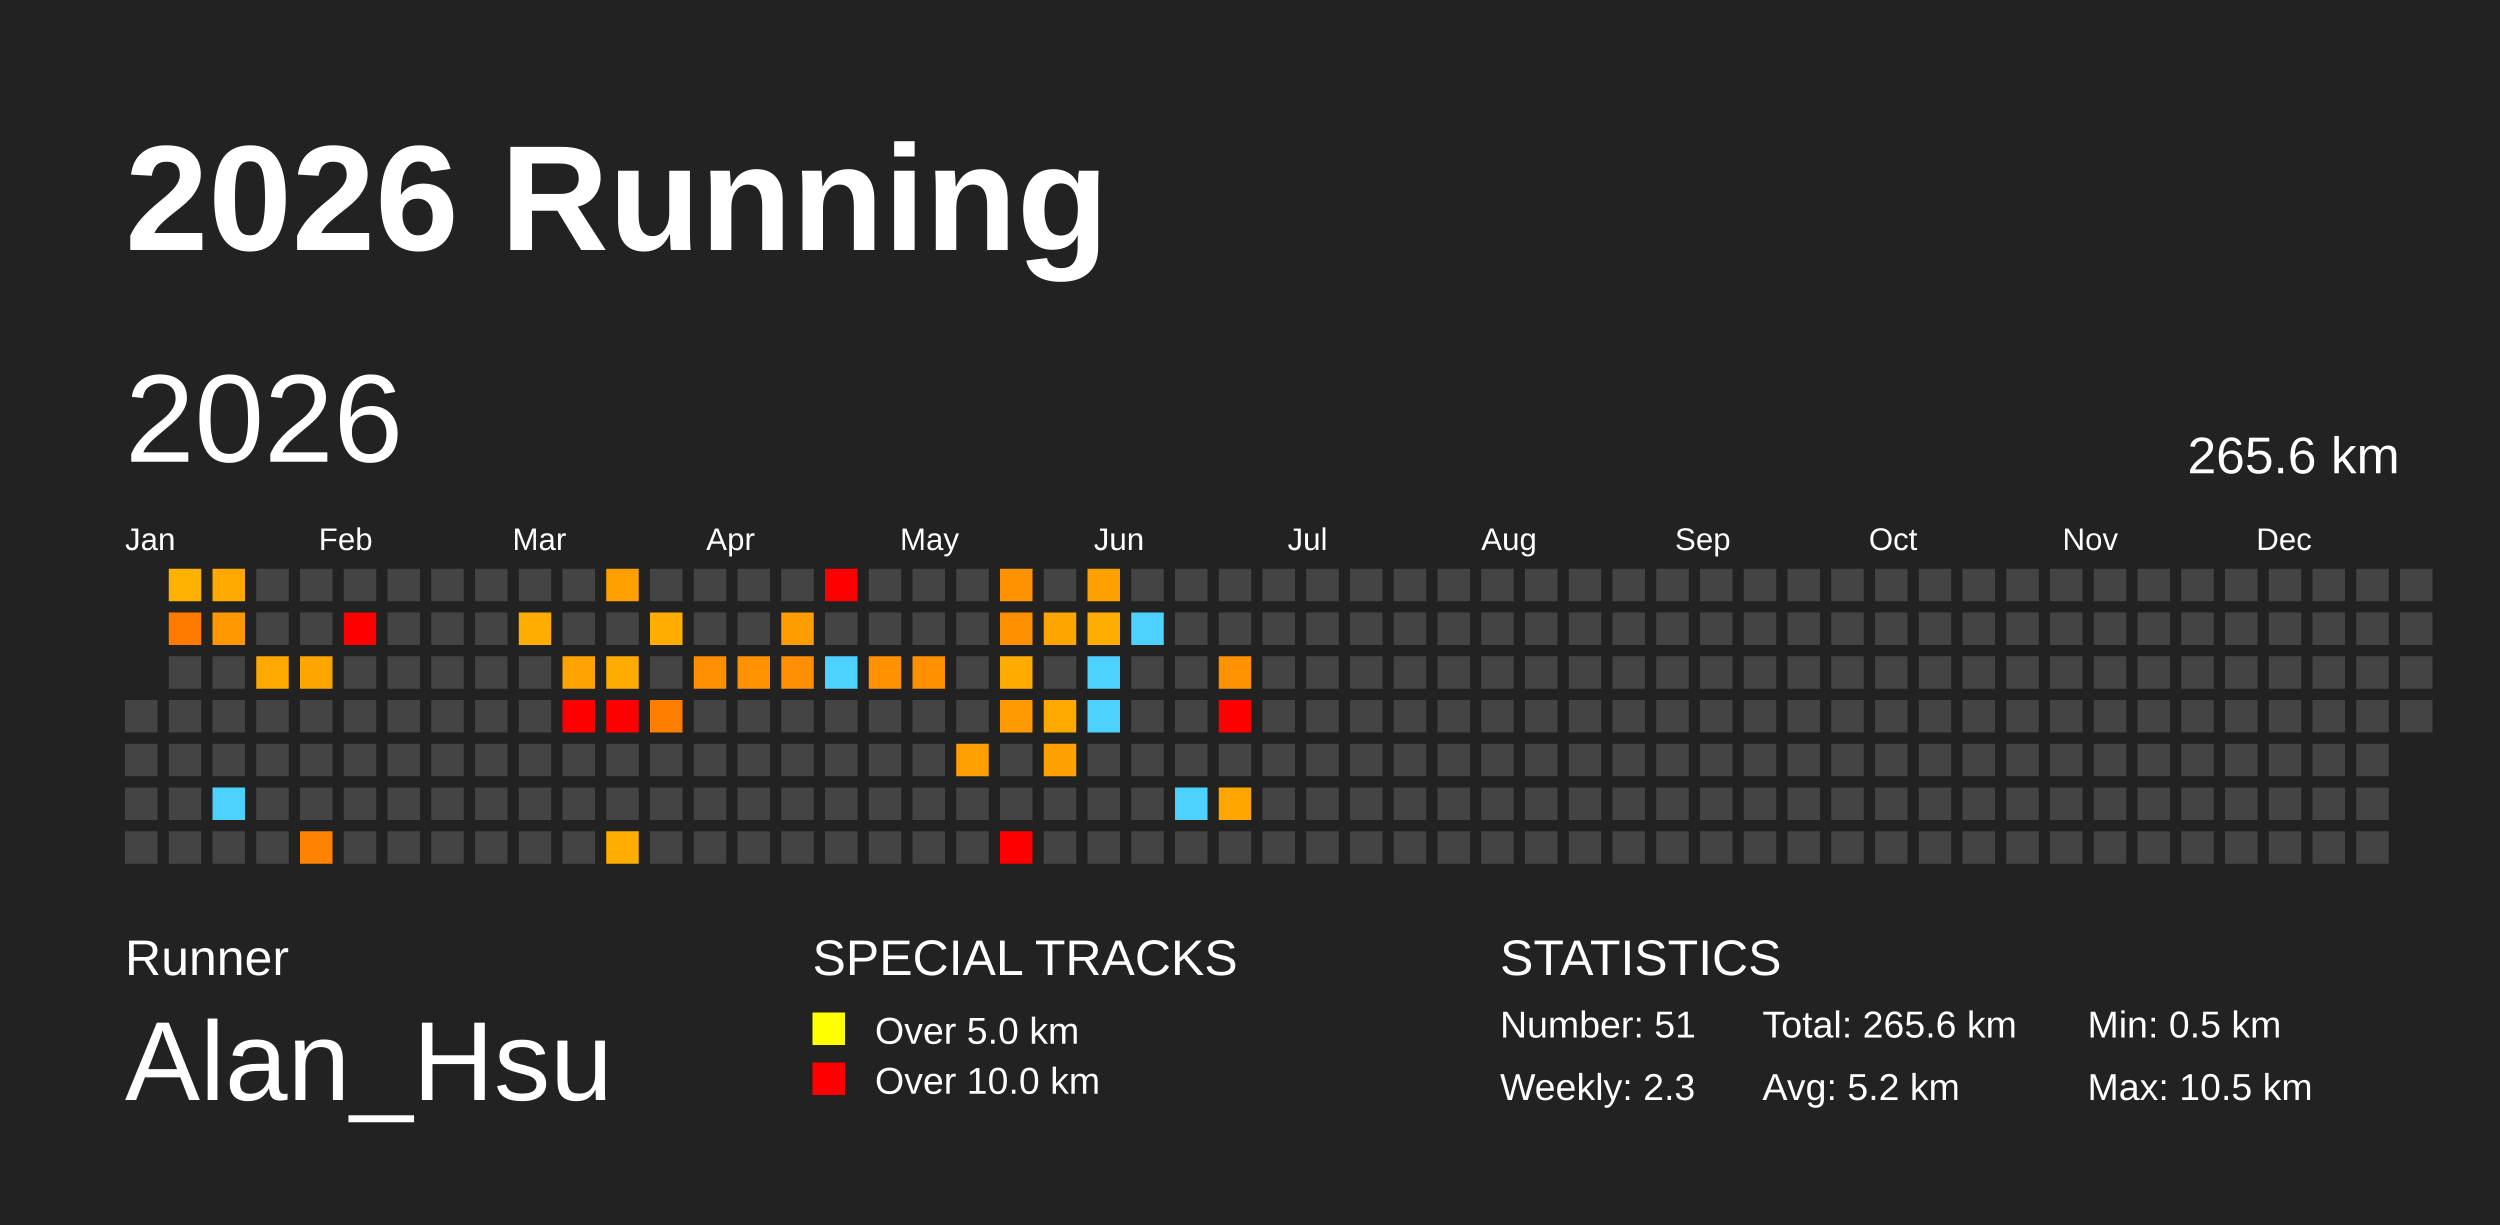
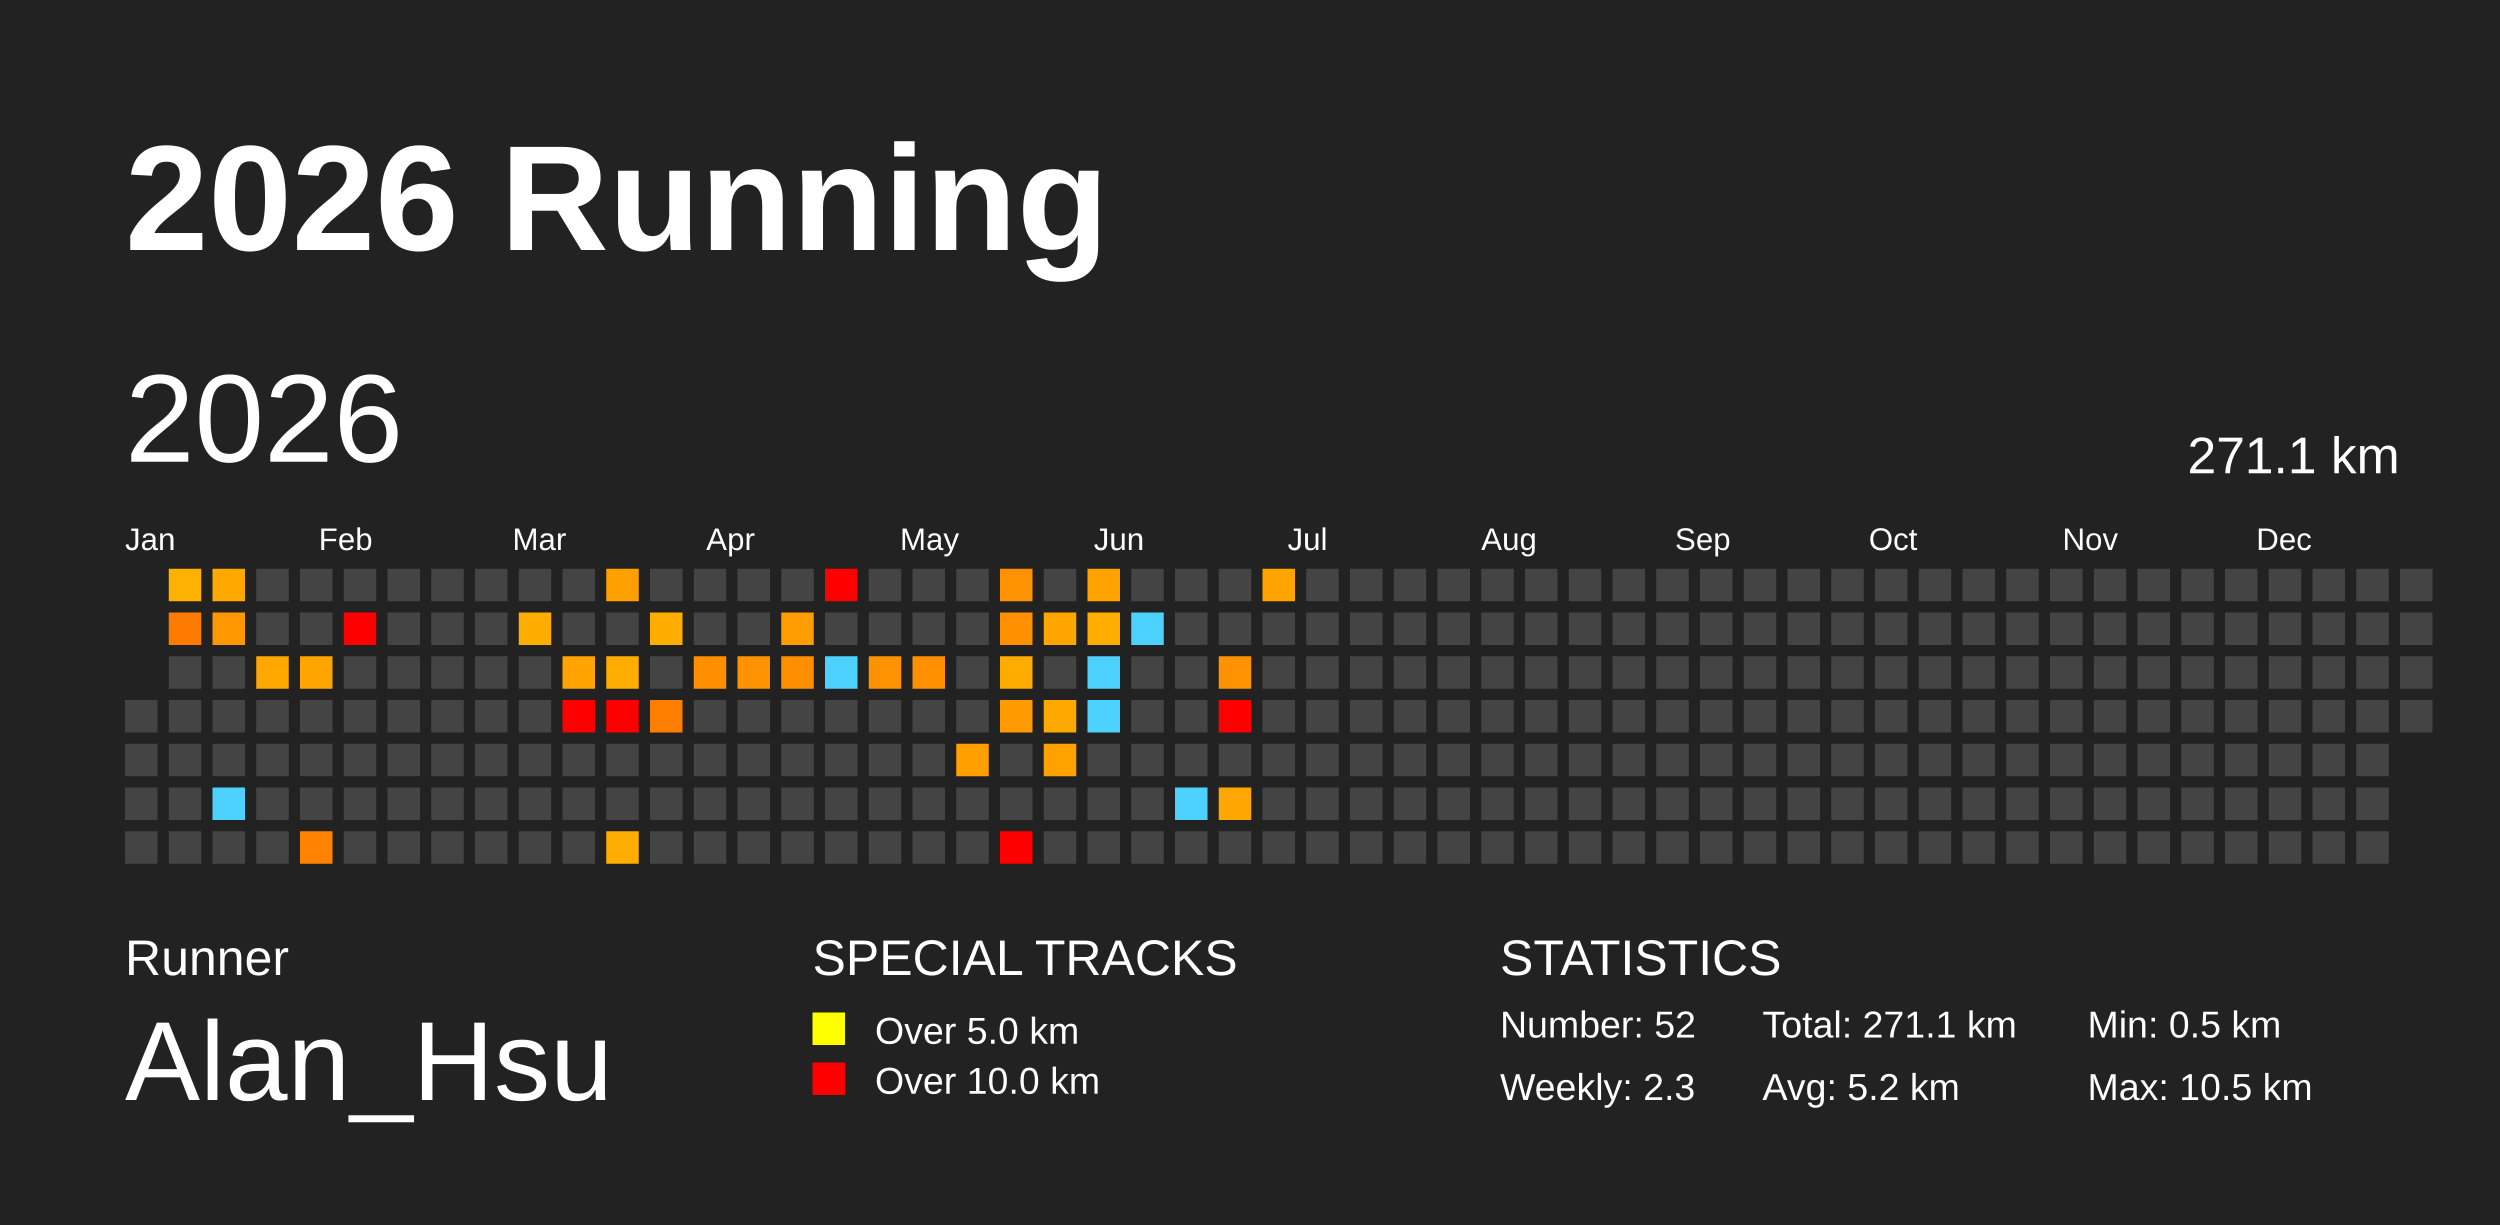
<svg xmlns="http://www.w3.org/2000/svg" baseProfile="full" height="98mm" version="1.1" viewBox="0,0,200,98" width="200mm">
  <defs />
  <rect fill="#222222" height="98" width="200" x="0" y="0" />
  <text fill="#FFFFFF" style="font-size:12px; font-family:Arial; font-weight:bold;" x="10" y="20">2026 Running</text>
  <text fill="#FFFFFF" style="font-size:4px; font-family:Arial" x="10" y="78">Runner</text>
  <text fill="#FFFFFF" style="font-size:9px; font-family:Arial" x="10" y="88">Alan_Hsu</text>
  <text fill="#FFFFFF" style="font-size:4px; font-family:Arial" x="65" y="78">SPECIAL TRACKS</text>
  <rect fill="yellow" height="2.6" width="2.6" x="65" y="81" />
  <text fill="#FFFFFF" style="font-size:3px; font-family:Arial" x="70" y="83.5">Over 5.0 km</text>
  <rect fill="red" height="2.6" width="2.6" x="65" y="85" />
  <text fill="#FFFFFF" style="font-size:3px; font-family:Arial" x="70" y="87.5">Over 10.0 km</text>
  <text fill="#FFFFFF" style="font-size:4px; font-family:Arial" x="120" y="78">STATISTICS</text>
-   <text fill="#FFFFFF" style="font-size:3px; font-family:Arial" x="120" y="83">Number: 51</text>
+   <text fill="#FFFFFF" style="font-size:3px; font-family:Arial" x="120" y="83">Number: 52</text>
  <text fill="#FFFFFF" style="font-size:3px; font-family:Arial" x="120" y="88">Weekly: 2.3</text>
-   <text fill="#FFFFFF" style="font-size:3px; font-family:Arial" x="141" y="83">Total: 265.6 km</text>
+   <text fill="#FFFFFF" style="font-size:3px; font-family:Arial" x="141" y="83">Total: 271.1 km</text>
  <text fill="#FFFFFF" style="font-size:3px; font-family:Arial" x="141" y="88">Avg: 5.2 km</text>
  <text fill="#FFFFFF" style="font-size:3px; font-family:Arial" x="167" y="83">Min: 0.5 km</text>
  <text fill="#FFFFFF" style="font-size:3px; font-family:Arial" x="167" y="88">Max: 10.5 km</text>
  <text dominant-baseline="hanging" fill="#FFFFFF" style="font-size:10.0px; font-family:Arial;" x="10" y="30">2026</text>
-   <text dominant-baseline="hanging" fill="#FFFFFF" style="font-size:4.125px; font-family:Arial;" x="175" y="35">265.6 km</text>
+   <text dominant-baseline="hanging" fill="#FFFFFF" style="font-size:4.125px; font-family:Arial;" x="175" y="35">271.1 km</text>
  <text fill="#FFFFFF" style="font-size:2.5px; font-family:Arial" x="10.0" y="44">Jan</text>
  <text fill="#FFFFFF" style="font-size:2.5px; font-family:Arial" x="25.5" y="44">Feb</text>
  <text fill="#FFFFFF" style="font-size:2.5px; font-family:Arial" x="41.0" y="44">Mar</text>
  <text fill="#FFFFFF" style="font-size:2.5px; font-family:Arial" x="56.5" y="44">Apr</text>
  <text fill="#FFFFFF" style="font-size:2.5px; font-family:Arial" x="72.0" y="44">May</text>
  <text fill="#FFFFFF" style="font-size:2.5px; font-family:Arial" x="87.5" y="44">Jun</text>
  <text fill="#FFFFFF" style="font-size:2.5px; font-family:Arial" x="103.0" y="44">Jul</text>
  <text fill="#FFFFFF" style="font-size:2.5px; font-family:Arial" x="118.5" y="44">Aug</text>
  <text fill="#FFFFFF" style="font-size:2.5px; font-family:Arial" x="134.0" y="44">Sep</text>
  <text fill="#FFFFFF" style="font-size:2.5px; font-family:Arial" x="149.5" y="44">Oct</text>
  <text fill="#FFFFFF" style="font-size:2.5px; font-family:Arial" x="165.0" y="44">Nov</text>
  <text fill="#FFFFFF" style="font-size:2.5px; font-family:Arial" x="180.5" y="44">Dec</text>
  <rect fill="#444444" height="2.6" width="2.6" x="10.0" y="56.0" />
  <rect fill="#444444" height="2.6" width="2.6" x="10.0" y="59.5" />
  <rect fill="#444444" height="2.6" width="2.6" x="10.0" y="63.0" />
  <rect fill="#444444" height="2.6" width="2.6" x="10.0" y="66.5" />
  <rect fill="#ffb100" height="2.6" width="2.6" x="13.5" y="45.5" />
  <rect fill="#ff7b00" height="2.6" width="2.6" x="13.5" y="49.0" />
  <rect fill="#444444" height="2.6" width="2.6" x="13.5" y="52.5" />
  <rect fill="#444444" height="2.6" width="2.6" x="13.5" y="56.0" />
  <rect fill="#444444" height="2.6" width="2.6" x="13.5" y="59.5" />
  <rect fill="#444444" height="2.6" width="2.6" x="13.5" y="63.0" />
  <rect fill="#444444" height="2.6" width="2.6" x="13.5" y="66.5" />
  <rect fill="#ffa900" height="2.6" width="2.6" x="17.0" y="45.5" />
  <rect fill="#ff9700" height="2.6" width="2.6" x="17.0" y="49.0" />
  <rect fill="#444444" height="2.6" width="2.6" x="17.0" y="52.5" />
  <rect fill="#444444" height="2.6" width="2.6" x="17.0" y="56.0" />
  <rect fill="#444444" height="2.6" width="2.6" x="17.0" y="59.5" />
  <rect fill="#4dd2ff" height="2.6" width="2.6" x="17.0" y="63.0" />
  <rect fill="#444444" height="2.6" width="2.6" x="17.0" y="66.5" />
  <rect fill="#444444" height="2.6" width="2.6" x="20.5" y="45.5" />
  <rect fill="#444444" height="2.6" width="2.6" x="20.5" y="49.0" />
  <rect fill="#ffa800" height="2.6" width="2.6" x="20.5" y="52.5" />
  <rect fill="#444444" height="2.6" width="2.6" x="20.5" y="56.0" />
  <rect fill="#444444" height="2.6" width="2.6" x="20.5" y="59.5" />
  <rect fill="#444444" height="2.6" width="2.6" x="20.5" y="63.0" />
  <rect fill="#444444" height="2.6" width="2.6" x="20.5" y="66.5" />
  <rect fill="#444444" height="2.6" width="2.6" x="24.0" y="45.5" />
  <rect fill="#444444" height="2.6" width="2.6" x="24.0" y="49.0" />
  <rect fill="#ffa500" height="2.6" width="2.6" x="24.0" y="52.5" />
  <rect fill="#444444" height="2.6" width="2.6" x="24.0" y="56.0" />
  <rect fill="#444444" height="2.6" width="2.6" x="24.0" y="59.5" />
  <rect fill="#444444" height="2.6" width="2.6" x="24.0" y="63.0" />
  <rect fill="#ff8200" height="2.6" width="2.6" x="24.0" y="66.5" />
  <rect fill="#444444" height="2.6" width="2.6" x="27.5" y="45.5" />
  <rect fill="red" height="2.6" width="2.6" x="27.5" y="49.0" />
  <rect fill="#444444" height="2.6" width="2.6" x="27.5" y="52.5" />
  <rect fill="#444444" height="2.6" width="2.6" x="27.5" y="56.0" />
  <rect fill="#444444" height="2.6" width="2.6" x="27.5" y="59.5" />
  <rect fill="#444444" height="2.6" width="2.6" x="27.5" y="63.0" />
  <rect fill="#444444" height="2.6" width="2.6" x="27.5" y="66.5" />
  <rect fill="#444444" height="2.6" width="2.6" x="31.0" y="45.5" />
  <rect fill="#444444" height="2.6" width="2.6" x="31.0" y="49.0" />
  <rect fill="#444444" height="2.6" width="2.6" x="31.0" y="52.5" />
  <rect fill="#444444" height="2.6" width="2.6" x="31.0" y="56.0" />
  <rect fill="#444444" height="2.6" width="2.6" x="31.0" y="59.5" />
  <rect fill="#444444" height="2.6" width="2.6" x="31.0" y="63.0" />
  <rect fill="#444444" height="2.6" width="2.6" x="31.0" y="66.5" />
  <rect fill="#444444" height="2.6" width="2.6" x="34.5" y="45.5" />
  <rect fill="#444444" height="2.6" width="2.6" x="34.5" y="49.0" />
  <rect fill="#444444" height="2.6" width="2.6" x="34.5" y="52.5" />
  <rect fill="#444444" height="2.6" width="2.6" x="34.5" y="56.0" />
  <rect fill="#444444" height="2.6" width="2.6" x="34.5" y="59.5" />
  <rect fill="#444444" height="2.6" width="2.6" x="34.5" y="63.0" />
  <rect fill="#444444" height="2.6" width="2.6" x="34.5" y="66.5" />
  <rect fill="#444444" height="2.6" width="2.6" x="38.0" y="45.5" />
  <rect fill="#444444" height="2.6" width="2.6" x="38.0" y="49.0" />
  <rect fill="#444444" height="2.6" width="2.6" x="38.0" y="52.5" />
  <rect fill="#444444" height="2.6" width="2.6" x="38.0" y="56.0" />
  <rect fill="#444444" height="2.6" width="2.6" x="38.0" y="59.5" />
  <rect fill="#444444" height="2.6" width="2.6" x="38.0" y="63.0" />
  <rect fill="#444444" height="2.6" width="2.6" x="38.0" y="66.5" />
  <rect fill="#444444" height="2.6" width="2.6" x="41.5" y="45.5" />
  <rect fill="#ffad00" height="2.6" width="2.6" x="41.5" y="49.0" />
  <rect fill="#444444" height="2.6" width="2.6" x="41.5" y="52.5" />
  <rect fill="#444444" height="2.6" width="2.6" x="41.5" y="56.0" />
  <rect fill="#444444" height="2.6" width="2.6" x="41.5" y="59.5" />
  <rect fill="#444444" height="2.6" width="2.6" x="41.5" y="63.0" />
  <rect fill="#444444" height="2.6" width="2.6" x="41.5" y="66.5" />
  <rect fill="#444444" height="2.6" width="2.6" x="45.0" y="45.5" />
  <rect fill="#444444" height="2.6" width="2.6" x="45.0" y="49.0" />
  <rect fill="#ffa300" height="2.6" width="2.6" x="45.0" y="52.5" />
  <rect fill="red" height="2.6" width="2.6" x="45.0" y="56.0" />
  <rect fill="#444444" height="2.6" width="2.6" x="45.0" y="59.5" />
  <rect fill="#444444" height="2.6" width="2.6" x="45.0" y="63.0" />
  <rect fill="#444444" height="2.6" width="2.6" x="45.0" y="66.5" />
  <rect fill="#ffa000" height="2.6" width="2.6" x="48.5" y="45.5" />
  <rect fill="#444444" height="2.6" width="2.6" x="48.5" y="49.0" />
  <rect fill="#ffac00" height="2.6" width="2.6" x="48.5" y="52.5" />
  <rect fill="red" height="2.6" width="2.6" x="48.5" y="56.0" />
  <rect fill="#444444" height="2.6" width="2.6" x="48.5" y="59.5" />
  <rect fill="#444444" height="2.6" width="2.6" x="48.5" y="63.0" />
  <rect fill="#ffae00" height="2.6" width="2.6" x="48.5" y="66.5" />
  <rect fill="#444444" height="2.6" width="2.6" x="52.0" y="45.5" />
  <rect fill="#ffae00" height="2.6" width="2.6" x="52.0" y="49.0" />
  <rect fill="#444444" height="2.6" width="2.6" x="52.0" y="52.5" />
  <rect fill="#ff7e00" height="2.6" width="2.6" x="52.0" y="56.0" />
  <rect fill="#444444" height="2.6" width="2.6" x="52.0" y="59.5" />
  <rect fill="#444444" height="2.6" width="2.6" x="52.0" y="63.0" />
  <rect fill="#444444" height="2.6" width="2.6" x="52.0" y="66.5" />
  <rect fill="#444444" height="2.6" width="2.6" x="55.5" y="45.5" />
  <rect fill="#444444" height="2.6" width="2.6" x="55.5" y="49.0" />
  <rect fill="#ff8e00" height="2.6" width="2.6" x="55.5" y="52.5" />
  <rect fill="#444444" height="2.6" width="2.6" x="55.5" y="56.0" />
  <rect fill="#444444" height="2.6" width="2.6" x="55.5" y="59.5" />
  <rect fill="#444444" height="2.6" width="2.6" x="55.5" y="63.0" />
  <rect fill="#444444" height="2.6" width="2.6" x="55.5" y="66.5" />
  <rect fill="#444444" height="2.6" width="2.6" x="59.0" y="45.5" />
  <rect fill="#444444" height="2.6" width="2.6" x="59.0" y="49.0" />
  <rect fill="#ff9200" height="2.6" width="2.6" x="59.0" y="52.5" />
  <rect fill="#444444" height="2.6" width="2.6" x="59.0" y="56.0" />
  <rect fill="#444444" height="2.6" width="2.6" x="59.0" y="59.5" />
  <rect fill="#444444" height="2.6" width="2.6" x="59.0" y="63.0" />
  <rect fill="#444444" height="2.6" width="2.6" x="59.0" y="66.5" />
  <rect fill="#444444" height="2.6" width="2.6" x="62.5" y="45.5" />
  <rect fill="#ff9c00" height="2.6" width="2.6" x="62.5" y="49.0" />
  <rect fill="#ff8f00" height="2.6" width="2.6" x="62.5" y="52.5" />
  <rect fill="#444444" height="2.6" width="2.6" x="62.5" y="56.0" />
  <rect fill="#444444" height="2.6" width="2.6" x="62.5" y="59.5" />
  <rect fill="#444444" height="2.6" width="2.6" x="62.5" y="63.0" />
  <rect fill="#444444" height="2.6" width="2.6" x="62.5" y="66.5" />
  <rect fill="red" height="2.6" width="2.6" x="66.0" y="45.5" />
  <rect fill="#444444" height="2.6" width="2.6" x="66.0" y="49.0" />
  <rect fill="#4dd2ff" height="2.6" width="2.6" x="66.0" y="52.5" />
  <rect fill="#444444" height="2.6" width="2.6" x="66.0" y="56.0" />
  <rect fill="#444444" height="2.6" width="2.6" x="66.0" y="59.5" />
  <rect fill="#444444" height="2.6" width="2.6" x="66.0" y="63.0" />
  <rect fill="#444444" height="2.6" width="2.6" x="66.0" y="66.5" />
  <rect fill="#444444" height="2.6" width="2.6" x="69.5" y="45.5" />
  <rect fill="#444444" height="2.6" width="2.6" x="69.5" y="49.0" />
  <rect fill="#ff9200" height="2.6" width="2.6" x="69.5" y="52.5" />
  <rect fill="#444444" height="2.6" width="2.6" x="69.5" y="56.0" />
  <rect fill="#444444" height="2.6" width="2.6" x="69.5" y="59.5" />
  <rect fill="#444444" height="2.6" width="2.6" x="69.5" y="63.0" />
  <rect fill="#444444" height="2.6" width="2.6" x="69.5" y="66.5" />
  <rect fill="#444444" height="2.6" width="2.6" x="73.0" y="45.5" />
  <rect fill="#444444" height="2.6" width="2.6" x="73.0" y="49.0" />
  <rect fill="#ff9000" height="2.6" width="2.6" x="73.0" y="52.5" />
  <rect fill="#444444" height="2.6" width="2.6" x="73.0" y="56.0" />
  <rect fill="#444444" height="2.6" width="2.6" x="73.0" y="59.5" />
  <rect fill="#444444" height="2.6" width="2.6" x="73.0" y="63.0" />
  <rect fill="#444444" height="2.6" width="2.6" x="73.0" y="66.5" />
  <rect fill="#444444" height="2.6" width="2.6" x="76.5" y="45.5" />
  <rect fill="#444444" height="2.6" width="2.6" x="76.5" y="49.0" />
  <rect fill="#444444" height="2.6" width="2.6" x="76.5" y="52.5" />
  <rect fill="#444444" height="2.6" width="2.6" x="76.5" y="56.0" />
  <rect fill="#ffa000" height="2.6" width="2.6" x="76.5" y="59.5" />
  <rect fill="#444444" height="2.6" width="2.6" x="76.5" y="63.0" />
  <rect fill="#444444" height="2.6" width="2.6" x="76.5" y="66.5" />
  <rect fill="#ff9200" height="2.6" width="2.6" x="80.0" y="45.5" />
  <rect fill="#ff9000" height="2.6" width="2.6" x="80.0" y="49.0" />
  <rect fill="#ffab00" height="2.6" width="2.6" x="80.0" y="52.5" />
  <rect fill="#ff9a00" height="2.6" width="2.6" x="80.0" y="56.0" />
  <rect fill="#444444" height="2.6" width="2.6" x="80.0" y="59.5" />
  <rect fill="#444444" height="2.6" width="2.6" x="80.0" y="63.0" />
  <rect fill="red" height="2.6" width="2.6" x="80.0" y="66.5" />
  <rect fill="#444444" height="2.6" width="2.6" x="83.5" y="45.5" />
  <rect fill="#ffa500" height="2.6" width="2.6" x="83.5" y="49.0" />
  <rect fill="#444444" height="2.6" width="2.6" x="83.5" y="52.5" />
  <rect fill="#ffa900" height="2.6" width="2.6" x="83.5" y="56.0" />
  <rect fill="#ffa200" height="2.6" width="2.6" x="83.5" y="59.5" />
  <rect fill="#444444" height="2.6" width="2.6" x="83.5" y="63.0" />
  <rect fill="#444444" height="2.6" width="2.6" x="83.5" y="66.5" />
  <rect fill="#ffa200" height="2.6" width="2.6" x="87.0" y="45.5" />
  <rect fill="#ffad00" height="2.6" width="2.6" x="87.0" y="49.0" />
  <rect fill="#4dd2ff" height="2.6" width="2.6" x="87.0" y="52.5" />
  <rect fill="#4dd2ff" height="2.6" width="2.6" x="87.0" y="56.0" />
  <rect fill="#444444" height="2.6" width="2.6" x="87.0" y="59.5" />
  <rect fill="#444444" height="2.6" width="2.6" x="87.0" y="63.0" />
  <rect fill="#444444" height="2.6" width="2.6" x="87.0" y="66.5" />
  <rect fill="#444444" height="2.6" width="2.6" x="90.5" y="45.5" />
  <rect fill="#4dd2ff" height="2.6" width="2.6" x="90.5" y="49.0" />
  <rect fill="#444444" height="2.6" width="2.6" x="90.5" y="52.5" />
  <rect fill="#444444" height="2.6" width="2.6" x="90.5" y="56.0" />
  <rect fill="#444444" height="2.6" width="2.6" x="90.5" y="59.5" />
  <rect fill="#444444" height="2.6" width="2.6" x="90.5" y="63.0" />
  <rect fill="#444444" height="2.6" width="2.6" x="90.5" y="66.5" />
  <rect fill="#444444" height="2.6" width="2.6" x="94.0" y="45.5" />
  <rect fill="#444444" height="2.6" width="2.6" x="94.0" y="49.0" />
  <rect fill="#444444" height="2.6" width="2.6" x="94.0" y="52.5" />
  <rect fill="#444444" height="2.6" width="2.6" x="94.0" y="56.0" />
  <rect fill="#444444" height="2.6" width="2.6" x="94.0" y="59.5" />
  <rect fill="#4dd2ff" height="2.6" width="2.6" x="94.0" y="63.0" />
  <rect fill="#444444" height="2.6" width="2.6" x="94.0" y="66.5" />
  <rect fill="#444444" height="2.6" width="2.6" x="97.5" y="45.5" />
  <rect fill="#444444" height="2.6" width="2.6" x="97.5" y="49.0" />
  <rect fill="#ff9200" height="2.6" width="2.6" x="97.5" y="52.5" />
  <rect fill="red" height="2.6" width="2.6" x="97.5" y="56.0" />
  <rect fill="#444444" height="2.6" width="2.6" x="97.5" y="59.5" />
  <rect fill="#ffa600" height="2.6" width="2.6" x="97.5" y="63.0" />
  <rect fill="#444444" height="2.6" width="2.6" x="97.5" y="66.5" />
-   <rect fill="#444444" height="2.6" width="2.6" x="101.0" y="45.5" />
+   <rect fill="#ffa300" height="2.6" width="2.6" x="101.0" y="45.5" />
  <rect fill="#444444" height="2.6" width="2.6" x="101.0" y="49.0" />
  <rect fill="#444444" height="2.6" width="2.6" x="101.0" y="52.5" />
  <rect fill="#444444" height="2.6" width="2.6" x="101.0" y="56.0" />
  <rect fill="#444444" height="2.6" width="2.6" x="101.0" y="59.5" />
  <rect fill="#444444" height="2.6" width="2.6" x="101.0" y="63.0" />
  <rect fill="#444444" height="2.6" width="2.6" x="101.0" y="66.5" />
  <rect fill="#444444" height="2.6" width="2.6" x="104.5" y="45.5" />
  <rect fill="#444444" height="2.6" width="2.6" x="104.5" y="49.0" />
  <rect fill="#444444" height="2.6" width="2.6" x="104.5" y="52.5" />
  <rect fill="#444444" height="2.6" width="2.6" x="104.5" y="56.0" />
  <rect fill="#444444" height="2.6" width="2.6" x="104.5" y="59.5" />
  <rect fill="#444444" height="2.6" width="2.6" x="104.5" y="63.0" />
  <rect fill="#444444" height="2.6" width="2.6" x="104.5" y="66.5" />
  <rect fill="#444444" height="2.6" width="2.6" x="108.0" y="45.5" />
  <rect fill="#444444" height="2.6" width="2.6" x="108.0" y="49.0" />
  <rect fill="#444444" height="2.6" width="2.6" x="108.0" y="52.5" />
  <rect fill="#444444" height="2.6" width="2.6" x="108.0" y="56.0" />
  <rect fill="#444444" height="2.6" width="2.6" x="108.0" y="59.5" />
  <rect fill="#444444" height="2.6" width="2.6" x="108.0" y="63.0" />
  <rect fill="#444444" height="2.6" width="2.6" x="108.0" y="66.5" />
  <rect fill="#444444" height="2.6" width="2.6" x="111.5" y="45.5" />
  <rect fill="#444444" height="2.6" width="2.6" x="111.5" y="49.0" />
  <rect fill="#444444" height="2.6" width="2.6" x="111.5" y="52.5" />
  <rect fill="#444444" height="2.6" width="2.6" x="111.5" y="56.0" />
  <rect fill="#444444" height="2.6" width="2.6" x="111.5" y="59.5" />
  <rect fill="#444444" height="2.6" width="2.6" x="111.5" y="63.0" />
  <rect fill="#444444" height="2.6" width="2.6" x="111.5" y="66.5" />
  <rect fill="#444444" height="2.6" width="2.6" x="115.0" y="45.5" />
  <rect fill="#444444" height="2.6" width="2.6" x="115.0" y="49.0" />
  <rect fill="#444444" height="2.6" width="2.6" x="115.0" y="52.5" />
  <rect fill="#444444" height="2.6" width="2.6" x="115.0" y="56.0" />
  <rect fill="#444444" height="2.6" width="2.6" x="115.0" y="59.5" />
  <rect fill="#444444" height="2.6" width="2.6" x="115.0" y="63.0" />
  <rect fill="#444444" height="2.6" width="2.6" x="115.0" y="66.5" />
  <rect fill="#444444" height="2.6" width="2.6" x="118.5" y="45.5" />
  <rect fill="#444444" height="2.6" width="2.6" x="118.5" y="49.0" />
  <rect fill="#444444" height="2.6" width="2.6" x="118.5" y="52.5" />
  <rect fill="#444444" height="2.6" width="2.6" x="118.5" y="56.0" />
  <rect fill="#444444" height="2.6" width="2.6" x="118.5" y="59.5" />
  <rect fill="#444444" height="2.6" width="2.6" x="118.5" y="63.0" />
  <rect fill="#444444" height="2.6" width="2.6" x="118.5" y="66.5" />
  <rect fill="#444444" height="2.6" width="2.6" x="122.0" y="45.5" />
  <rect fill="#444444" height="2.6" width="2.6" x="122.0" y="49.0" />
  <rect fill="#444444" height="2.6" width="2.6" x="122.0" y="52.5" />
  <rect fill="#444444" height="2.6" width="2.6" x="122.0" y="56.0" />
  <rect fill="#444444" height="2.6" width="2.6" x="122.0" y="59.5" />
  <rect fill="#444444" height="2.6" width="2.6" x="122.0" y="63.0" />
  <rect fill="#444444" height="2.6" width="2.6" x="122.0" y="66.5" />
  <rect fill="#444444" height="2.6" width="2.6" x="125.5" y="45.5" />
  <rect fill="#444444" height="2.6" width="2.6" x="125.5" y="49.0" />
  <rect fill="#444444" height="2.6" width="2.6" x="125.5" y="52.5" />
  <rect fill="#444444" height="2.6" width="2.6" x="125.5" y="56.0" />
  <rect fill="#444444" height="2.6" width="2.6" x="125.5" y="59.5" />
  <rect fill="#444444" height="2.6" width="2.6" x="125.5" y="63.0" />
  <rect fill="#444444" height="2.6" width="2.6" x="125.5" y="66.5" />
  <rect fill="#444444" height="2.6" width="2.6" x="129.0" y="45.5" />
  <rect fill="#444444" height="2.6" width="2.6" x="129.0" y="49.0" />
  <rect fill="#444444" height="2.6" width="2.6" x="129.0" y="52.5" />
  <rect fill="#444444" height="2.6" width="2.6" x="129.0" y="56.0" />
  <rect fill="#444444" height="2.6" width="2.6" x="129.0" y="59.5" />
  <rect fill="#444444" height="2.6" width="2.6" x="129.0" y="63.0" />
  <rect fill="#444444" height="2.6" width="2.6" x="129.0" y="66.5" />
  <rect fill="#444444" height="2.6" width="2.6" x="132.5" y="45.5" />
  <rect fill="#444444" height="2.6" width="2.6" x="132.5" y="49.0" />
  <rect fill="#444444" height="2.6" width="2.6" x="132.5" y="52.5" />
  <rect fill="#444444" height="2.6" width="2.6" x="132.5" y="56.0" />
  <rect fill="#444444" height="2.6" width="2.6" x="132.5" y="59.5" />
  <rect fill="#444444" height="2.6" width="2.6" x="132.5" y="63.0" />
  <rect fill="#444444" height="2.6" width="2.6" x="132.5" y="66.5" />
  <rect fill="#444444" height="2.6" width="2.6" x="136.0" y="45.5" />
  <rect fill="#444444" height="2.6" width="2.6" x="136.0" y="49.0" />
  <rect fill="#444444" height="2.6" width="2.6" x="136.0" y="52.5" />
  <rect fill="#444444" height="2.6" width="2.6" x="136.0" y="56.0" />
  <rect fill="#444444" height="2.6" width="2.6" x="136.0" y="59.5" />
  <rect fill="#444444" height="2.6" width="2.6" x="136.0" y="63.0" />
  <rect fill="#444444" height="2.6" width="2.6" x="136.0" y="66.5" />
  <rect fill="#444444" height="2.6" width="2.6" x="139.5" y="45.5" />
  <rect fill="#444444" height="2.6" width="2.6" x="139.5" y="49.0" />
  <rect fill="#444444" height="2.6" width="2.6" x="139.5" y="52.5" />
  <rect fill="#444444" height="2.6" width="2.6" x="139.5" y="56.0" />
  <rect fill="#444444" height="2.6" width="2.6" x="139.5" y="59.5" />
  <rect fill="#444444" height="2.6" width="2.6" x="139.5" y="63.0" />
  <rect fill="#444444" height="2.6" width="2.6" x="139.5" y="66.5" />
  <rect fill="#444444" height="2.6" width="2.6" x="143.0" y="45.5" />
  <rect fill="#444444" height="2.6" width="2.6" x="143.0" y="49.0" />
  <rect fill="#444444" height="2.6" width="2.6" x="143.0" y="52.5" />
  <rect fill="#444444" height="2.6" width="2.6" x="143.0" y="56.0" />
  <rect fill="#444444" height="2.6" width="2.6" x="143.0" y="59.5" />
  <rect fill="#444444" height="2.6" width="2.6" x="143.0" y="63.0" />
  <rect fill="#444444" height="2.6" width="2.6" x="143.0" y="66.5" />
  <rect fill="#444444" height="2.6" width="2.6" x="146.5" y="45.5" />
  <rect fill="#444444" height="2.6" width="2.6" x="146.5" y="49.0" />
  <rect fill="#444444" height="2.6" width="2.6" x="146.5" y="52.5" />
  <rect fill="#444444" height="2.6" width="2.6" x="146.5" y="56.0" />
  <rect fill="#444444" height="2.6" width="2.6" x="146.5" y="59.5" />
  <rect fill="#444444" height="2.6" width="2.6" x="146.5" y="63.0" />
  <rect fill="#444444" height="2.6" width="2.6" x="146.5" y="66.5" />
  <rect fill="#444444" height="2.6" width="2.6" x="150.0" y="45.5" />
  <rect fill="#444444" height="2.6" width="2.6" x="150.0" y="49.0" />
  <rect fill="#444444" height="2.6" width="2.6" x="150.0" y="52.5" />
  <rect fill="#444444" height="2.6" width="2.6" x="150.0" y="56.0" />
  <rect fill="#444444" height="2.6" width="2.6" x="150.0" y="59.5" />
  <rect fill="#444444" height="2.6" width="2.6" x="150.0" y="63.0" />
  <rect fill="#444444" height="2.6" width="2.6" x="150.0" y="66.5" />
  <rect fill="#444444" height="2.6" width="2.6" x="153.5" y="45.5" />
  <rect fill="#444444" height="2.6" width="2.6" x="153.5" y="49.0" />
  <rect fill="#444444" height="2.6" width="2.6" x="153.5" y="52.5" />
  <rect fill="#444444" height="2.6" width="2.6" x="153.5" y="56.0" />
  <rect fill="#444444" height="2.6" width="2.6" x="153.5" y="59.5" />
  <rect fill="#444444" height="2.6" width="2.6" x="153.5" y="63.0" />
  <rect fill="#444444" height="2.6" width="2.6" x="153.5" y="66.5" />
  <rect fill="#444444" height="2.6" width="2.6" x="157.0" y="45.5" />
  <rect fill="#444444" height="2.6" width="2.6" x="157.0" y="49.0" />
  <rect fill="#444444" height="2.6" width="2.6" x="157.0" y="52.5" />
  <rect fill="#444444" height="2.6" width="2.6" x="157.0" y="56.0" />
  <rect fill="#444444" height="2.6" width="2.6" x="157.0" y="59.5" />
  <rect fill="#444444" height="2.6" width="2.6" x="157.0" y="63.0" />
  <rect fill="#444444" height="2.6" width="2.6" x="157.0" y="66.5" />
  <rect fill="#444444" height="2.6" width="2.6" x="160.5" y="45.5" />
  <rect fill="#444444" height="2.6" width="2.6" x="160.5" y="49.0" />
  <rect fill="#444444" height="2.6" width="2.6" x="160.5" y="52.5" />
  <rect fill="#444444" height="2.6" width="2.6" x="160.5" y="56.0" />
  <rect fill="#444444" height="2.6" width="2.6" x="160.5" y="59.5" />
  <rect fill="#444444" height="2.6" width="2.6" x="160.5" y="63.0" />
  <rect fill="#444444" height="2.6" width="2.6" x="160.5" y="66.5" />
  <rect fill="#444444" height="2.6" width="2.6" x="164.0" y="45.5" />
  <rect fill="#444444" height="2.6" width="2.6" x="164.0" y="49.0" />
  <rect fill="#444444" height="2.6" width="2.6" x="164.0" y="52.5" />
  <rect fill="#444444" height="2.6" width="2.6" x="164.0" y="56.0" />
  <rect fill="#444444" height="2.6" width="2.6" x="164.0" y="59.5" />
  <rect fill="#444444" height="2.6" width="2.6" x="164.0" y="63.0" />
  <rect fill="#444444" height="2.6" width="2.6" x="164.0" y="66.5" />
  <rect fill="#444444" height="2.6" width="2.6" x="167.5" y="45.5" />
  <rect fill="#444444" height="2.6" width="2.6" x="167.5" y="49.0" />
  <rect fill="#444444" height="2.6" width="2.6" x="167.5" y="52.5" />
  <rect fill="#444444" height="2.6" width="2.6" x="167.5" y="56.0" />
  <rect fill="#444444" height="2.6" width="2.6" x="167.5" y="59.5" />
  <rect fill="#444444" height="2.6" width="2.6" x="167.5" y="63.0" />
  <rect fill="#444444" height="2.6" width="2.6" x="167.5" y="66.5" />
  <rect fill="#444444" height="2.6" width="2.6" x="171.0" y="45.5" />
  <rect fill="#444444" height="2.6" width="2.6" x="171.0" y="49.0" />
  <rect fill="#444444" height="2.6" width="2.6" x="171.0" y="52.5" />
  <rect fill="#444444" height="2.6" width="2.6" x="171.0" y="56.0" />
  <rect fill="#444444" height="2.6" width="2.6" x="171.0" y="59.5" />
  <rect fill="#444444" height="2.6" width="2.6" x="171.0" y="63.0" />
  <rect fill="#444444" height="2.6" width="2.6" x="171.0" y="66.5" />
  <rect fill="#444444" height="2.6" width="2.6" x="174.5" y="45.5" />
  <rect fill="#444444" height="2.6" width="2.6" x="174.5" y="49.0" />
  <rect fill="#444444" height="2.6" width="2.6" x="174.5" y="52.5" />
  <rect fill="#444444" height="2.6" width="2.6" x="174.5" y="56.0" />
  <rect fill="#444444" height="2.6" width="2.6" x="174.5" y="59.5" />
  <rect fill="#444444" height="2.6" width="2.6" x="174.5" y="63.0" />
  <rect fill="#444444" height="2.6" width="2.6" x="174.5" y="66.5" />
  <rect fill="#444444" height="2.6" width="2.6" x="178.0" y="45.5" />
  <rect fill="#444444" height="2.6" width="2.6" x="178.0" y="49.0" />
  <rect fill="#444444" height="2.6" width="2.6" x="178.0" y="52.5" />
  <rect fill="#444444" height="2.6" width="2.6" x="178.0" y="56.0" />
  <rect fill="#444444" height="2.6" width="2.6" x="178.0" y="59.5" />
  <rect fill="#444444" height="2.6" width="2.6" x="178.0" y="63.0" />
  <rect fill="#444444" height="2.6" width="2.6" x="178.0" y="66.5" />
  <rect fill="#444444" height="2.6" width="2.6" x="181.5" y="45.5" />
  <rect fill="#444444" height="2.6" width="2.6" x="181.5" y="49.0" />
  <rect fill="#444444" height="2.6" width="2.6" x="181.5" y="52.5" />
  <rect fill="#444444" height="2.6" width="2.6" x="181.5" y="56.0" />
  <rect fill="#444444" height="2.6" width="2.6" x="181.5" y="59.5" />
  <rect fill="#444444" height="2.6" width="2.6" x="181.5" y="63.0" />
  <rect fill="#444444" height="2.6" width="2.6" x="181.5" y="66.5" />
  <rect fill="#444444" height="2.6" width="2.6" x="185.0" y="45.5" />
  <rect fill="#444444" height="2.6" width="2.6" x="185.0" y="49.0" />
  <rect fill="#444444" height="2.6" width="2.6" x="185.0" y="52.5" />
  <rect fill="#444444" height="2.6" width="2.6" x="185.0" y="56.0" />
  <rect fill="#444444" height="2.6" width="2.6" x="185.0" y="59.5" />
  <rect fill="#444444" height="2.6" width="2.6" x="185.0" y="63.0" />
  <rect fill="#444444" height="2.6" width="2.6" x="185.0" y="66.5" />
  <rect fill="#444444" height="2.6" width="2.6" x="188.5" y="45.5" />
  <rect fill="#444444" height="2.6" width="2.6" x="188.5" y="49.0" />
  <rect fill="#444444" height="2.6" width="2.6" x="188.5" y="52.5" />
  <rect fill="#444444" height="2.6" width="2.6" x="188.5" y="56.0" />
  <rect fill="#444444" height="2.6" width="2.6" x="188.5" y="59.5" />
  <rect fill="#444444" height="2.6" width="2.6" x="188.5" y="63.0" />
  <rect fill="#444444" height="2.6" width="2.6" x="188.5" y="66.5" />
  <rect fill="#444444" height="2.6" width="2.6" x="192.0" y="45.5" />
  <rect fill="#444444" height="2.6" width="2.6" x="192.0" y="49.0" />
  <rect fill="#444444" height="2.6" width="2.6" x="192.0" y="52.5" />
  <rect fill="#444444" height="2.6" width="2.6" x="192.0" y="56.0" />
</svg>
